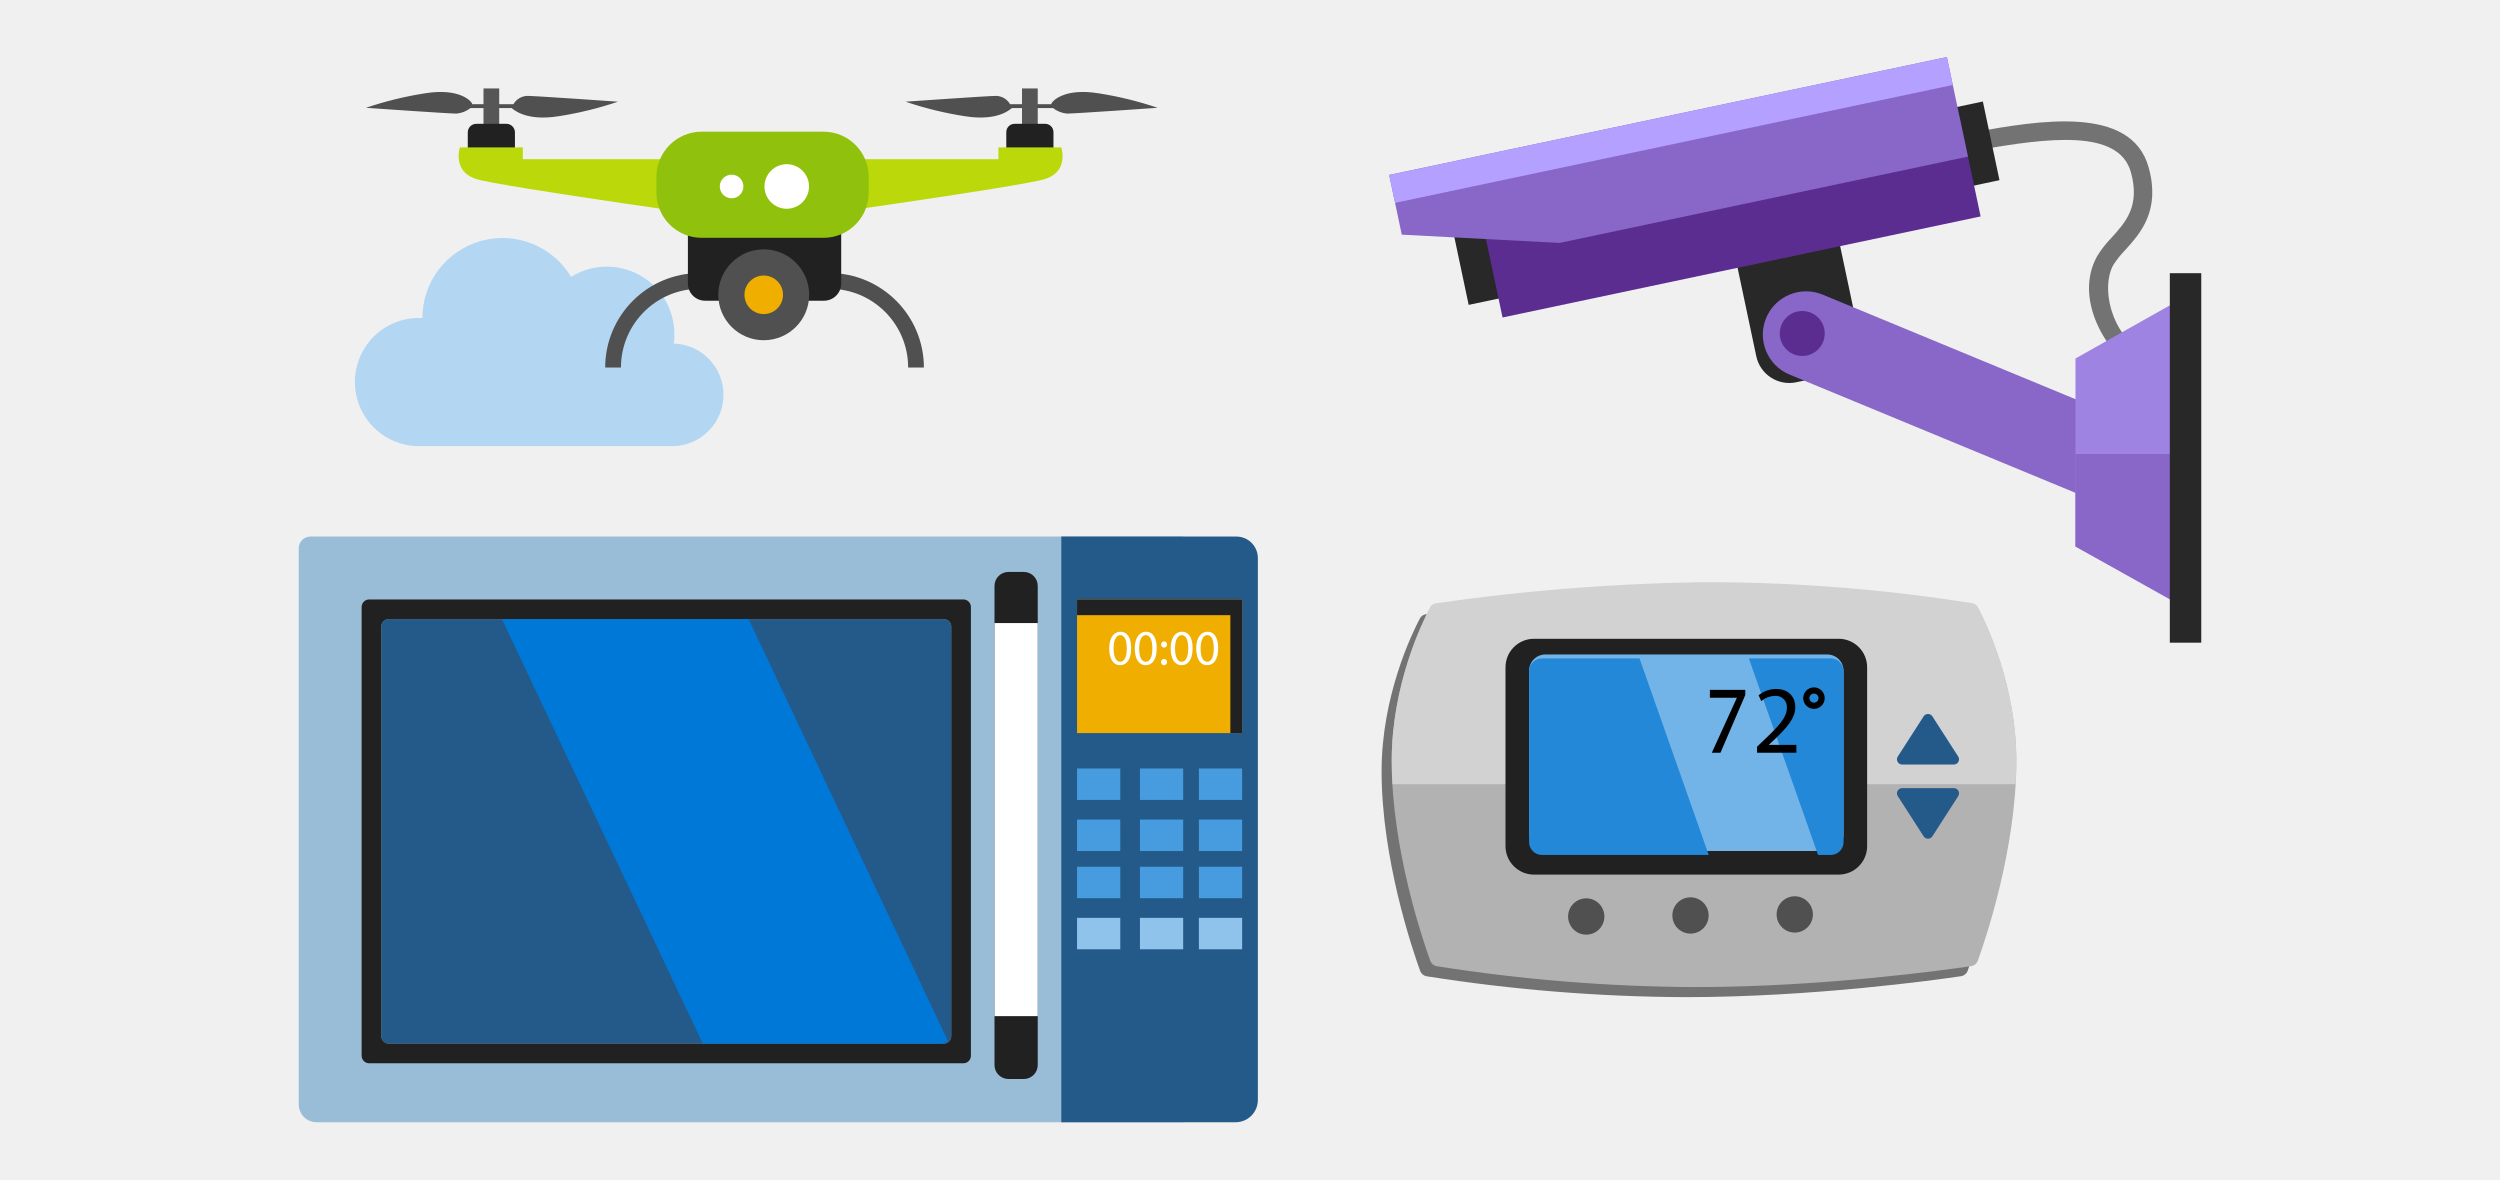
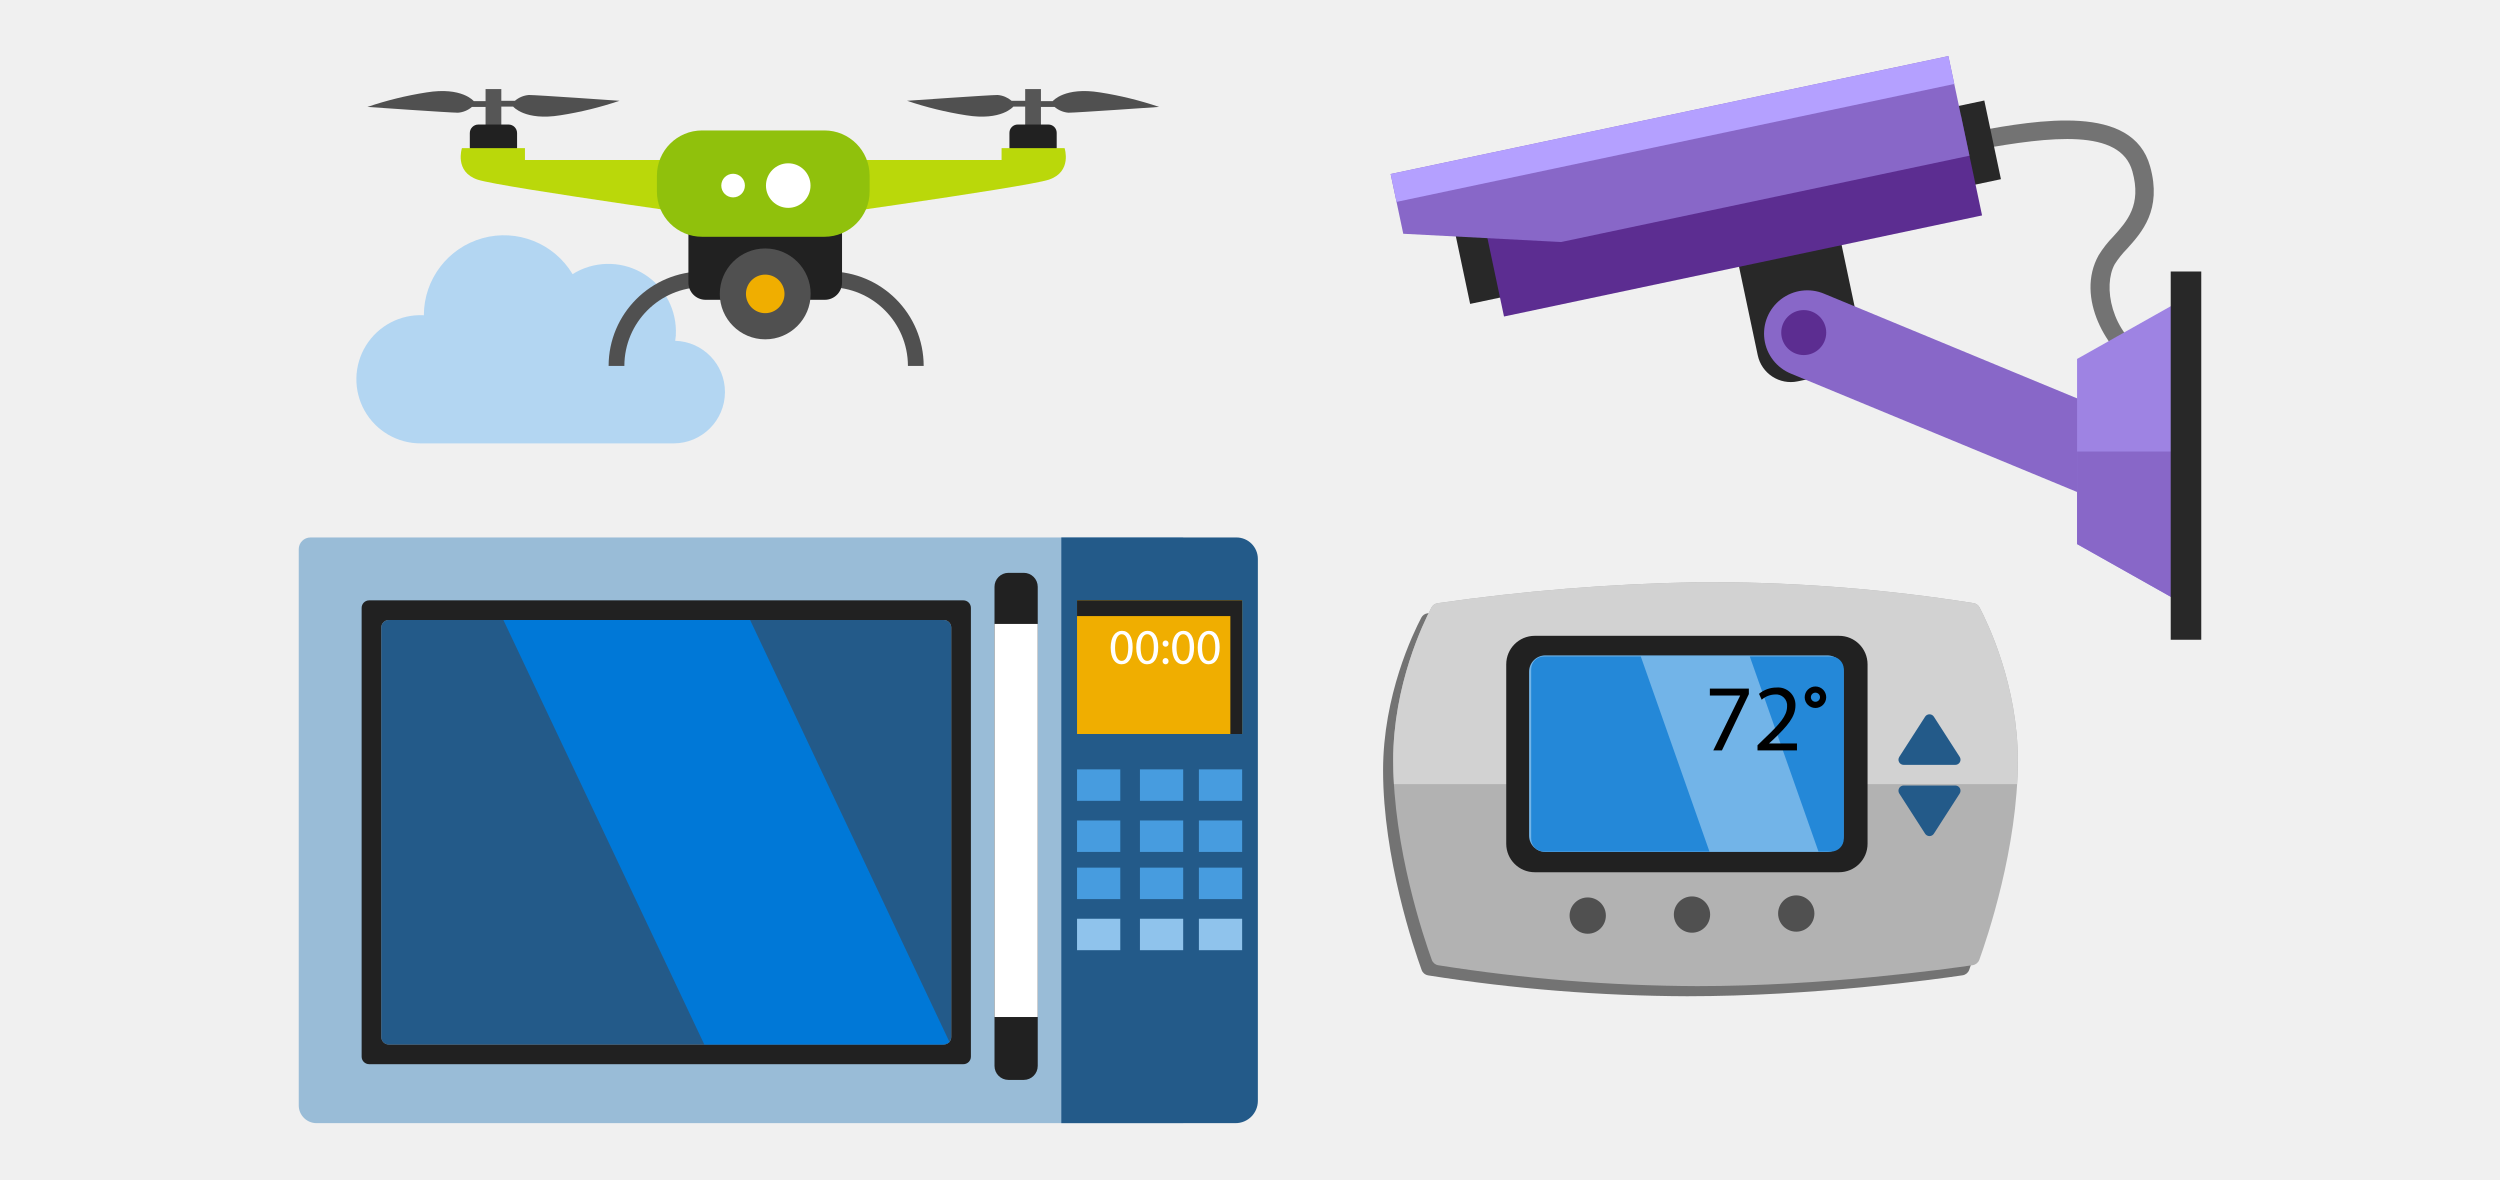
<svg xmlns="http://www.w3.org/2000/svg" viewBox="0 0 636 300">
  <defs>
-     <style>.a{fill:#b3d6f2}.b{fill:#505050}.c{fill:#565656}.d{fill:#212121}.e{fill:#bad80a}.f{fill:#f0ae00}.g{fill:#90c10c}.h{fill:#fff}.i{fill:#737373}.j{fill:#b2b2b2}.k{fill:#d2d2d2}.l{fill:#235a89}.m{fill:#72b4e8}.n{fill:#2488d8}.o{fill:#99bcd7}.p{fill:#939393}.q{fill:#479cdf}.r{fill:#8fc3ec}.s{fill:#0078d7}.t{fill:#282828}.u{fill:#5c2d91}.v{fill:#8867c8}.w{fill:#9e83e3}.x{fill:#b4a0ff}</style>
+     <style>.a{fill:#b3d6f2;}.b{fill:#505050;}.c{fill:#565656;}.d,.t{fill:#212121;}.e{fill:#bad80a;}.f{fill:#f0ae00;}.g{fill:#90c10c;}.h{fill:#fff;}.i{fill:#737373;}.j{fill:#b2b2b2;}.k{fill:#d2d2d2;}.l{fill:#235a89;}.m{fill:#72b4e8;}.n{fill:#2488d8;}.o{fill:#99bcd7;}.p{fill:#939393;}.q{fill:#479cdf;}.r{fill:#8fc3ec;}.s{fill:#0078d7;}.s,.t{fill-rule:evenodd;}.u{fill:#282828;}.v{fill:#5c2d91;}.w{fill:#8867c8;}.x{fill:#9e83e3;}.y{fill:#b4a0ff;}</style>
  </defs>
-   <path class="a" d="M184.051 100.454A13.02 13.02 0 0 0 171.387 87.4a11.613 11.613 0 0 0 .183-2.605 17.182 17.182 0 0 0-26.286-14.355 20.368 20.368 0 0 0-37.833 10.443l-.017.016a16.311 16.311 0 1 0-.727 32.6h64.308a13.072 13.072 0 0 0 13.036-13.045z" />
-   <path class="b" d="M263.435 26.5h4.008c0-.549 3.006-4.237 12.024-2.762a89.931 89.931 0 0 1 15.033 3.688S273.455 28.9 271.451 28.9a6.777 6.777 0 0 1-3.551-1.4H263v-1zM261.431 27.5h-4.008c0-.157-3.006 3.531-12.024 2.056a89.931 89.931 0 0 1-15.031-3.688s21.043-1.475 23.047-1.475a4.233 4.233 0 0 1 3.551 2.107H261v1z" />
-   <path class="c" d="M260 22.5h4v12h-4z" />
-   <path class="b" d="M124 26.5h-3.857c0-.549-3.006-4.237-12.024-2.762a89.931 89.931 0 0 0-15.031 3.688s21.043 1.474 23.047 1.474a6.777 6.777 0 0 0 3.551-1.4H124v-1zM126 27.5h4.163c0-.157 3.006 3.531 12.024 2.056a89.931 89.931 0 0 0 15.031-3.688s-21.043-1.475-23.047-1.475a4.233 4.233 0 0 0-3.551 2.107H126v1z" />
-   <path class="c" d="M123 22.5h4v12h-4z" />
-   <path class="b" d="M157.968 93.5h-4.008A24.068 24.068 0 0 1 178 69.46v4.008A20.032 20.032 0 0 0 157.968 93.5zM231.032 93.5h4.008A24.068 24.068 0 0 0 211 69.46v4.008A20.032 20.032 0 0 1 231.032 93.5z" />
-   <path class="d" d="M258.11 31.5h7.78a2.11 2.11 0 0 1 2.11 2.11v3.78a2.11 2.11 0 0 1-2.11 2.11h-7.78a2.11 2.11 0 0 1-2.11-2.11v-3.78a2.11 2.11 0 0 1 2.11-2.11zM128.823 31.5h-7.646A2.177 2.177 0 0 0 119 33.677v3.646a2.177 2.177 0 0 0 2.177 2.177h7.646A2.177 2.177 0 0 0 131 37.323v-3.646a2.177 2.177 0 0 0-2.177-2.177z" />
-   <path class="e" d="M189 40.5h-56v-3h-16s-2 6 4 8 71 11 71 11zM198 40.5h56v-3h16s2 6-4 8-71 11-71 11z" />
-   <path class="d" d="M209.624 76.5h-30.249A4.375 4.375 0 0 1 175 72.125v-19.25a4.375 4.375 0 0 1 4.375-4.375h30.25A4.375 4.375 0 0 1 214 52.875v19.249a4.376 4.376 0 0 1-4.376 4.376z" />
-   <circle class="b" cx="194.294" cy="74.995" r="11.559" />
-   <circle class="f" cx="194.294" cy="74.995" r="4.904" />
-   <path class="g" d="M209.5 60.5h-31A11.5 11.5 0 0 1 167 49v-4a11.5 11.5 0 0 1 11.5-11.5h31A11.5 11.5 0 0 1 221 45v4a11.5 11.5 0 0 1-11.5 11.5z" />
-   <circle class="h" cx="200.149" cy="47.439" r="5.668" />
-   <circle class="h" cx="186.121" cy="47.439" r="3.006" />
-   <path class="i" d="M500.641 157.339a2.1 2.1 0 0 0-1.519-1.1 432.035 432.035 0 0 0-66.1-5.341q-1.264 0-2.526.01c-.56-.005-1.119-.01-1.66-.01-.139 0-.276.02-.414.03a531.233 531.233 0 0 0-65.662 5.328 2.1 2.1 0 0 0-1.556 1.1c-2.075 3.942-9.729 19.774-9.729 38.845 0 22.323 7.873 45.442 9.814 50.8a2.1 2.1 0 0 0 1.635 1.362 432.485 432.485 0 0 0 65.912 5.31c32.235 0 63.534-4.363 70.064-5.328a2.114 2.114 0 0 0 1.679-1.37c1.957-5.409 9.8-28.49 9.8-50.776.002-19.099-7.679-34.955-9.738-38.86z" />
-   <path class="j" d="M503.216 154.763a2.1 2.1 0 0 0-1.519-1.1 432.035 432.035 0 0 0-66.1-5.341q-1.264 0-2.526.01c-.56-.005-1.119-.01-1.66-.01-.139 0-.276.02-.414.03a531.233 531.233 0 0 0-65.662 5.328 2.1 2.1 0 0 0-1.556 1.1c-2.075 3.942-9.729 19.774-9.729 38.845 0 22.323 7.873 45.442 9.814 50.8a2.1 2.1 0 0 0 1.636 1.375 432.485 432.485 0 0 0 65.912 5.31c32.235 0 63.534-4.363 70.064-5.328a2.114 2.114 0 0 0 1.679-1.37c1.957-5.409 9.8-28.49 9.8-50.776.002-19.112-7.68-34.968-9.739-38.873z" />
-   <path class="k" d="M512.771 199.5c.119-2.025.186-4.058.186-6.084 0-19.106-7.682-34.961-9.74-38.867a2.1 2.1 0 0 0-1.519-1.1 432.035 432.035 0 0 0-66.1-5.341q-1.264 0-2.526.009c-.56-.005-1.119-.009-1.66-.009-.139 0-.276.019-.414.029a531.227 531.227 0 0 0-65.664 5.328 2.094 2.094 0 0 0-1.552 1.1c-2.073 3.938-9.73 19.773-9.73 38.848 0 2.026.067 4.059.186 6.084h158.533z" />
-   <circle class="b" cx="403.539" cy="233.156" r="4.616" />
-   <circle class="b" cx="430.063" cy="232.893" r="4.616" />
-   <circle class="b" cx="456.587" cy="232.63" r="4.616" />
-   <path class="l" d="M497.057 194.5h-13.148a1.321 1.321 0 0 1-1.111-2.035l6.574-10.227a1.321 1.321 0 0 1 2.222 0l6.574 10.227a1.321 1.321 0 0 1-1.111 2.035zM497.057 200.5h-13.148a1.321 1.321 0 0 0-1.111 2.035l6.574 10.227a1.321 1.321 0 0 0 2.222 0l6.574-10.227a1.321 1.321 0 0 0-1.111-2.035z" />
-   <path class="d" d="M467.752 222.5h-77.5a7.248 7.248 0 0 1-7.252-7.248v-45.5a7.248 7.248 0 0 1 7.248-7.248h77.5a7.248 7.248 0 0 1 7.252 7.244v45.5a7.248 7.248 0 0 1-7.248 7.252z" />
-   <path class="m" d="M464.858 216.5h-71.716a4.142 4.142 0 0 1-4.142-4.142v-41.716a4.142 4.142 0 0 1 4.142-4.142h71.716a4.142 4.142 0 0 1 4.142 4.142v41.716a4.142 4.142 0 0 1-4.142 4.142z" />
-   <path class="n" d="M417.093 167.5h-24.83a3.263 3.263 0 0 0-3.263 3.263v43.473a3.264 3.264 0 0 0 3.264 3.264H434.7zM465.737 167.5h-20.832l17.606 50h3.226a3.263 3.263 0 0 0 3.263-3.263v-43.474a3.263 3.263 0 0 0-3.263-3.263z" />
-   <path d="M444 175.5v1.306l-6.316 14.694h-2.2L442 177.217v.283h-7v-2zM447 191.5v-1.539l1.682-1.62c4.047-3.822 5.876-5.854 5.9-8.224a2.816 2.816 0 0 0-3.146-3.072 5.426 5.426 0 0 0-3.365 1.33l-.682-1.5a6.987 6.987 0 0 1 4.486-1.6c3.413 0 4.853 2.322 4.853 4.572 0 2.9-2.121 5.248-5.462 8.441L450 189.452v.048h7v2h-10zM461.47 180.34a2.736 2.736 0 1 1 2.736-2.736 2.739 2.739 0 0 1-2.736 2.736zm0-3.9a1.16 1.16 0 1 0 1.16 1.16 1.161 1.161 0 0 0-1.16-1.156z" />
-   <path class="o" d="M301 285.5H80.531A4.531 4.531 0 0 1 76 280.969V139.488a2.988 2.988 0 0 1 2.988-2.988H301z" />
-   <path class="l" d="M314.327 285.5H270v-149h44.536a5.464 5.464 0 0 1 5.464 5.464v137.863a5.673 5.673 0 0 1-5.673 5.673z" />
-   <path class="d" d="M245.082 270.5H93.917A1.917 1.917 0 0 1 92 268.583V154.417a1.917 1.917 0 0 1 1.917-1.917h151.166a1.917 1.917 0 0 1 1.917 1.917v114.167a1.918 1.918 0 0 1-1.918 1.916z" />
-   <path class="p" d="M240.082 265.5H98.917A1.917 1.917 0 0 1 97 263.583V159.417a1.917 1.917 0 0 1 1.917-1.917h141.166a1.917 1.917 0 0 1 1.917 1.917v104.167a1.918 1.918 0 0 1-1.918 1.916z" />
-   <path class="l" d="M240.082 265.5H98.917A1.917 1.917 0 0 1 97 263.583V159.417a1.917 1.917 0 0 1 1.917-1.917h141.166a1.917 1.917 0 0 1 1.917 1.917v104.167a1.918 1.918 0 0 1-1.918 1.916z" />
-   <path class="d" d="M256.554 274.5h3.892a3.554 3.554 0 0 0 3.554-3.554V149.054a3.554 3.554 0 0 0-3.554-3.554h-3.892a3.554 3.554 0 0 0-3.554 3.554v121.892a3.554 3.554 0 0 0 3.554 3.554z" />
-   <path class="f" d="M274 152.5h42v34h-42z" />
-   <path class="q" d="M274 195.5h11v8h-11zM290 195.5h11v8h-11zM305 195.5h11v8h-11zM274 208.5h11v8h-11zM290 208.5h11v8h-11zM305 208.5h11v8h-11zM274 220.5h11v8h-11zM290 220.5h11v8h-11zM305 220.5h11v8h-11z" />
-   <path class="r" d="M274 233.5h11v8h-11zM290 233.5h11v8h-11zM305 233.5h11v8h-11z" />
-   <path class="s" d="M190.445 157.5h-62.76l51.118 108h60.552a2.983 2.983 0 0 0 1.82-.628z" />
-   <path class="h" d="M287.766 164.879c0 2.8-1.039 4.346-2.863 4.346-1.61 0-2.7-1.507-2.725-4.232 0-2.762 1.192-4.283 2.864-4.283 1.735 0 2.724 1.545 2.724 4.169zm-4.473.126c0 2.142.659 3.358 1.673 3.358 1.14 0 1.685-1.331 1.685-3.434 0-2.027-.519-3.358-1.673-3.358-.978 0-1.685 1.192-1.685 3.434zM294.27 164.879c0 2.8-1.039 4.346-2.863 4.346-1.61 0-2.7-1.507-2.725-4.232 0-2.762 1.192-4.283 2.864-4.283 1.736 0 2.724 1.545 2.724 4.169zm-4.473.126c0 2.142.659 3.358 1.673 3.358 1.14 0 1.685-1.331 1.685-3.434 0-2.027-.519-3.358-1.673-3.358-.975 0-1.682 1.192-1.682 3.434zM295.389 163.966a.755.755 0 1 1 1.507 0 .754.754 0 1 1-1.507 0zm0 4.474a.755.755 0 1 1 1.507 0 .754.754 0 1 1-1.507 0zM303.4 164.879c0 2.8-1.039 4.346-2.863 4.346-1.61 0-2.7-1.507-2.725-4.232 0-2.762 1.192-4.283 2.864-4.283 1.734 0 2.724 1.545 2.724 4.169zm-4.472.126c0 2.142.658 3.358 1.673 3.358 1.14 0 1.685-1.331 1.685-3.434 0-2.027-.519-3.358-1.673-3.358-.978 0-1.687 1.192-1.687 3.434zM309.9 164.879c0 2.8-1.039 4.346-2.863 4.346-1.61 0-2.7-1.507-2.725-4.232 0-2.762 1.192-4.283 2.864-4.283 1.737 0 2.724 1.545 2.724 4.169zm-4.473.126c0 2.142.659 3.358 1.673 3.358 1.14 0 1.685-1.331 1.685-3.434 0-2.027-.519-3.358-1.673-3.358-.973 0-1.683 1.192-1.683 3.434zM253 158.5h11v100h-11z" />
-   <path class="d" d="M274 152.5v4h39v30h3v-34h-42z" />
-   <path class="i" d="M544.021 94.736c-8.32-4.871-16.542-18.825-10.49-29.6a26.825 26.825 0 0 1 3.664-4.686c3.588-3.965 7.3-8.065 4.9-16.648-3.078-11-20.9-8.8-38.883-5.608l-.818-4.609c15.821-2.813 39.729-7.061 44.21 8.955 3.1 11.07-2.122 16.839-5.932 21.051a23.652 23.652 0 0 0-3.053 3.837c-3.052 5.434-1.109 17.486 8.773 23.272z" />
-   <path class="t" d="M492.657 28.313l11.782-2.49 4.23 20.017-11.781 2.49zM466.27 95.278l-9.3 1.967a8.582 8.582 0 0 1-10.173-6.623l-7.78-36.792a8.584 8.584 0 0 1 6.623-10.174l9.3-1.967a8.582 8.582 0 0 1 10.173 6.623l7.78 36.788a8.583 8.583 0 0 1-6.623 10.178zM369.29 57.038l9.5-2.008 4.339 20.523-9.501 2.008z" />
-   <path class="u" d="M376.892 55.43l121.62-25.706 5.356 25.337-121.62 25.707z" />
-   <path class="v" d="M548.034 121.755a11.019 11.019 0 0 1-14.379 5.964l-78.39-32.424a11.007 11.007 0 0 1 8.414-20.343l78.39 32.424a11.021 11.021 0 0 1 5.965 14.379z" />
-   <circle class="u" cx="458.492" cy="84.837" r="5.723" />
-   <path class="w" d="M556 154.752l-28-15.767V91.197l28-15.767v79.322z" />
-   <path class="v" d="M528 115.5v23.547l28 15.538V115.5h-28z" />
-   <path class="t" d="M552 69.5h8v94h-8z" />
-   <path class="v" d="M500.645 39.837L396.763 61.799 356.612 59.7l-3.214-15.203L495.288 14.5l5.357 25.337z" />
-   <path class="x" d="M353.406 44.513L495.3 14.52l1.5 7.095-141.893 29.992z" />
+   <path class="a" d="M184.43,99.753A13.018,13.018,0,0,0,171.766,86.7a11.619,11.619,0,0,0,.183-2.6A17.182,17.182,0,0,0,145.663,69.74,20.368,20.368,0,0,0,107.83,80.183l-.017.016a16.311,16.311,0,1,0-.728,32.6h64.308A13.075,13.075,0,0,0,184.43,99.753Z" />
+   <path class="b" d="M263.814,25.723h4.008s3.006-3.688,12.024-2.213A89.934,89.934,0,0,1,294.877,27.2s-21.043,1.475-23.047,1.475a6.212,6.212,0,0,1-3.551-1.475h-4.466Z" />
+   <path class="b" d="M261.81,27.114H257.8S254.8,30.8,245.777,29.327a89.934,89.934,0,0,1-15.031-3.688s21.043-1.475,23.047-1.475a6.212,6.212,0,0,1,3.551,1.475h4.466Z" />
+   <rect class="c" x="260.808" y="22.661" width="4.008" height="12.024" transform="translate(525.623 57.347) rotate(-180)" />
+   <path class="b" d="M124.53,25.723h-4.008s-3.006-3.688-12.024-2.213A89.934,89.934,0,0,0,93.467,27.2s21.043,1.475,23.047,1.475a6.212,6.212,0,0,0,3.551-1.475h4.466Z" />
+   <path class="b" d="M126.534,27.114h4.008s3.006,3.688,12.024,2.213A89.934,89.934,0,0,0,157.6,25.639s-21.043-1.475-23.047-1.475A6.212,6.212,0,0,0,131,25.639h-4.466Z" />
+   <rect class="c" x="123.528" y="22.661" width="4.008" height="12.024" />
+   <path class="b" d="M158.838,93.09h-4.008a24.068,24.068,0,0,1,24.04-24.04v4.008A20.054,20.054,0,0,0,158.838,93.09Z" />
+   <path class="b" d="M230.976,93.09h4.008a24.068,24.068,0,0,0-24.04-24.04v4.008A20.054,20.054,0,0,1,230.976,93.09Z" />
+   <rect class="d" x="256.799" y="31.68" width="12.024" height="8.016" rx="2.11" ry="2.11" transform="translate(525.623 71.375) rotate(-180)" />
+   <rect class="d" x="119.52" y="31.68" width="12.024" height="8.016" rx="2.177" ry="2.177" />
+   <path class="e" d="M189.663,40.7H133.549V37.692H117.516s-2,6.012,4.008,8.016S192.669,56.73,192.669,56.73Z" />
+   <path class="e" d="M198.681,40.7H254.8V37.692h16.033s2,6.012-4.008,8.016S195.675,56.73,195.675,56.73Z" />
+   <rect class="d" x="175.133" y="48.213" width="39.08" height="28.057" rx="4.375" ry="4.375" />
+   <circle class="b" cx="194.673" cy="74.767" r="11.559" />
+   <circle class="f" cx="194.673" cy="74.767" r="4.904" />
+   <rect class="g" x="167.117" y="33.183" width="54.11" height="27.055" rx="11.5" ry="11.5" />
+   <circle class="h" cx="200.528" cy="47.211" r="5.668" />
+   <circle class="h" cx="186.5" cy="47.211" r="3.006" />
+   <path class="i" d="M501.02,157.111a2.1,2.1,0,0,0-1.519-1.1,432.057,432.057,0,0,0-66.1-5.341q-1.264,0-2.526.01c-.56-.005-1.119-.01-1.66-.01-.139,0-.276.02-.414.03a531.176,531.176,0,0,0-65.662,5.328,2.1,2.1,0,0,0-1.556,1.1c-2.075,3.942-9.729,19.774-9.729,38.845,0,22.323,7.873,45.442,9.814,50.8a2.1,2.1,0,0,0,1.635,1.362,432.5,432.5,0,0,0,65.912,5.31c32.235,0,63.534-4.363,70.064-5.328a2.112,2.112,0,0,0,1.679-1.37c1.957-5.409,9.8-28.49,9.8-50.776C510.76,176.871,503.078,161.016,501.02,157.111Z" />
+   <path class="j" d="M503.6,154.535a2.1,2.1,0,0,0-1.519-1.1,432.057,432.057,0,0,0-66.1-5.341q-1.264,0-2.526.01c-.56-.005-1.119-.01-1.66-.01-.139,0-.276.02-.414.03a531.176,531.176,0,0,0-65.662,5.328,2.1,2.1,0,0,0-1.556,1.1c-2.075,3.942-9.729,19.774-9.729,38.845,0,22.323,7.873,45.442,9.814,50.8a2.1,2.1,0,0,0,1.635,1.362,432.5,432.5,0,0,0,65.912,5.31c32.235,0,63.534-4.363,70.064-5.328a2.112,2.112,0,0,0,1.679-1.37c1.957-5.409,9.8-28.49,9.8-50.776C513.336,174.3,505.654,158.44,503.6,154.535Z" />
+   <path class="k" d="M513.15,199.486c.119-2.025.186-4.058.186-6.084,0-19.106-7.682-34.961-9.74-38.867a2.1,2.1,0,0,0-1.519-1.1,432.052,432.052,0,0,0-66.1-5.341q-1.264,0-2.526.009c-.56,0-1.119-.009-1.66-.009-.139,0-.276.019-.414.029a531.285,531.285,0,0,0-65.662,5.328,2.1,2.1,0,0,0-1.556,1.1c-2.075,3.942-9.729,19.774-9.729,38.845,0,2.026.067,4.059.186,6.084Z" />
+   <circle class="b" cx="403.918" cy="232.927" r="4.616" />
+   <circle class="b" cx="430.442" cy="232.665" r="4.616" />
+   <circle class="b" cx="456.966" cy="232.402" r="4.616" />
+   <path class="l" d="M497.437,194.583H484.288a1.321,1.321,0,0,1-1.111-2.035l6.574-10.227a1.321,1.321,0,0,1,2.222,0l6.574,10.227A1.321,1.321,0,0,1,497.437,194.583Z" />
+   <path class="l" d="M497.437,199.836H484.288a1.321,1.321,0,0,0-1.111,2.035l6.574,10.227a1.321,1.321,0,0,0,2.222,0l6.574-10.227A1.321,1.321,0,0,0,497.437,199.836Z" />
+   <rect class="d" x="383.186" y="161.754" width="91.921" height="60.143" rx="7.248" ry="7.248" />
+   <rect class="m" x="389" y="166.729" width="80" height="50" rx="4.142" ry="4.142" />
+   <path class="n" d="M417.418,167.007H392.791a3.263,3.263,0,0,0-3.263,3.264v43.11a3.263,3.263,0,0,0,3.263,3.264h42.1Z" />
+   <path class="n" d="M465.8,167.007H445.146l17.478,49.637H465.8a3.263,3.263,0,0,0,3.263-3.264V170.27A3.263,3.263,0,0,0,465.8,167.007Z" />
+   <path d="M444.908,175.175v1.4l-6.845,14.32h-2.2l6.821-13.909v-.048H434.99v-1.766Z" />
+   <path d="M447.111,190.9v-1.306l1.669-1.62c4.015-3.822,5.829-5.854,5.854-8.224a2.8,2.8,0,0,0-3.121-3.072,5.355,5.355,0,0,0-3.338,1.33l-.677-1.5a6.9,6.9,0,0,1,4.45-1.6,4.424,4.424,0,0,1,4.814,4.572c0,2.9-2.1,5.248-5.418,8.441l-1.257,1.161v.048h7.063V190.9Z" />
+   <path d="M461.849,180.112a2.736,2.736,0,1,1,2.736-2.736A2.739,2.739,0,0,1,461.849,180.112Zm0-3.9a1.16,1.16,0,1,0,1.16,1.16A1.161,1.161,0,0,0,461.849,176.215Z" />
+   <path class="o" d="M78.988,136.729H301a0,0,0,0,1,0,0v149a0,0,0,0,1,0,0H80.531A4.531,4.531,0,0,1,76,281.2V139.717A2.988,2.988,0,0,1,78.988,136.729Z" />
+   <path class="l" d="M270,136.729h44.536A5.464,5.464,0,0,1,320,142.193V280.056a5.673,5.673,0,0,1-5.673,5.673H270a0,0,0,0,1,0,0v-149A0,0,0,0,1,270,136.729Z" />
+   <rect class="d" x="92" y="152.729" width="155" height="118" rx="1.917" ry="1.917" />
+   <rect class="p" x="97" y="157.729" width="145" height="108" rx="1.917" ry="1.917" />
+   <rect class="l" x="97" y="157.729" width="145" height="108" rx="1.917" ry="1.917" />
+   <rect class="d" x="253" y="145.729" width="11" height="129" rx="3.554" ry="3.554" />
+   <rect class="f" x="274" y="152.729" width="42" height="34" />
+   <rect class="q" x="274" y="195.729" width="11" height="8" />
+   <rect class="q" x="290" y="195.729" width="11" height="8" />
+   <rect class="q" x="305" y="195.729" width="11" height="8" />
+   <rect class="q" x="274" y="208.729" width="11" height="8" />
+   <rect class="q" x="290" y="208.729" width="11" height="8" />
+   <rect class="q" x="305" y="208.729" width="11" height="8" />
+   <rect class="q" x="274" y="220.729" width="11" height="8" />
+   <rect class="q" x="290" y="220.729" width="11" height="8" />
+   <rect class="q" x="305" y="220.729" width="11" height="8" />
+   <rect class="r" x="274" y="233.729" width="11" height="8" />
+   <rect class="r" x="290" y="233.729" width="11" height="8" />
+   <rect class="r" x="305" y="233.729" width="11" height="8" />
+   <path class="s" d="M190.824,157.729h-62.76l51.118,108h60.552a2.978,2.978,0,0,0,1.82-.628Z" />
+   <path class="h" d="M288.145,164.651c0,2.8-1.039,4.346-2.863,4.346-1.61,0-2.7-1.507-2.725-4.232,0-2.762,1.192-4.283,2.864-4.283C287.156,160.481,288.145,162.027,288.145,164.651Zm-4.473.126c0,2.142.659,3.358,1.673,3.358,1.14,0,1.685-1.331,1.685-3.434,0-2.027-.519-3.358-1.673-3.358C284.382,161.343,283.672,162.535,283.672,164.777Z" />
+   <path class="h" d="M294.649,164.651c0,2.8-1.039,4.346-2.863,4.346-1.61,0-2.7-1.507-2.725-4.232,0-2.762,1.192-4.283,2.864-4.283C293.661,160.481,294.649,162.027,294.649,164.651Zm-4.473.126c0,2.142.659,3.358,1.673,3.358,1.14,0,1.685-1.331,1.685-3.434,0-2.027-.519-3.358-1.673-3.358C290.886,161.343,290.176,162.535,290.176,164.777Z" />
+   <path class="h" d="M295.768,163.738a.755.755,0,1,1,1.507,0,.754.754,0,1,1-1.507,0Zm0,4.474a.755.755,0,1,1,1.507,0,.754.754,0,1,1-1.507,0Z" />
+   <path class="h" d="M303.777,164.651c0,2.8-1.039,4.346-2.863,4.346-1.61,0-2.7-1.507-2.725-4.232,0-2.762,1.192-4.283,2.864-4.283C302.789,160.481,303.777,162.027,303.777,164.651Zm-4.473.126c0,2.142.658,3.358,1.673,3.358,1.14,0,1.685-1.331,1.685-3.434,0-2.027-.519-3.358-1.673-3.358C300.014,161.343,299.3,162.535,299.3,164.777Z" />
+   <path class="h" d="M310.281,164.651c0,2.8-1.039,4.346-2.863,4.346-1.61,0-2.7-1.507-2.725-4.232,0-2.762,1.192-4.283,2.864-4.283C309.292,160.481,310.281,162.027,310.281,164.651Zm-4.473.126c0,2.142.659,3.358,1.673,3.358,1.14,0,1.685-1.331,1.685-3.434,0-2.027-.519-3.358-1.673-3.358C306.518,161.343,305.808,162.535,305.808,164.777Z" />
+   <rect class="h" x="253" y="158.729" width="11" height="100" />
+   <polygon class="t" points="274 152.729 274 156.729 313 156.729 313 186.729 316 186.729 316 152.729 274 152.729" />
+   <path class="i" d="M544.4,94.507c-8.32-4.871-16.542-18.825-10.49-29.6a26.84,26.84,0,0,1,3.663-4.686c3.588-3.965,7.3-8.065,4.9-16.648-3.078-11-20.9-8.8-38.883-5.608l-.818-4.609c15.821-2.813,39.729-7.061,44.21,8.955,3.1,11.07-2.121,16.839-5.932,21.051a23.651,23.651,0,0,0-3.053,3.837c-3.052,5.434-1.109,17.486,8.773,23.272Z" />
+   <rect class="u" x="495.01" y="26.598" width="12.042" height="20.459" transform="translate(3.218 104.432) rotate(-11.938)" />
+   <rect class="u" x="442.996" y="41.853" width="26.675" height="54.772" rx="8.584" ry="8.584" transform="translate(-4.453 95.888) rotate(-11.938)" />
+   <rect class="u" x="371.726" y="55.561" width="9.711" height="20.977" transform="translate(-5.518 79.323) rotate(-11.938)" />
+   <rect class="v" x="378.597" y="42.05" width="124.306" height="25.897" transform="translate(-1.844 92.356) rotate(-11.938)" />
+   <path class="w" d="M548.413,121.527a11.02,11.02,0,0,1-14.379,5.964l-78.39-32.424a11.007,11.007,0,1,1,8.414-20.342l78.39,32.424A11.02,11.02,0,0,1,548.413,121.527Z" />
+   <circle class="v" cx="458.871" cy="84.608" r="5.723" />
+   <polygon class="x" points="555.999 153.948 528.406 138.41 528.406 91.316 555.999 75.778 555.999 153.948" />
+   <polygon class="w" points="528.406 114.862 528.406 138.41 555.999 153.948 555.999 114.862 528.406 114.862" />
+   <rect class="u" x="552.231" y="69.07" width="7.769" height="93.683" />
+   <polygon class="w" points="501.024 39.608 397.142 61.571 356.991 59.471 353.777 44.269 495.667 14.271 501.024 39.608" />
+   <rect class="y" x="352.959" y="29.192" width="145.026" height="7.251" transform="translate(2.413 88.717) rotate(-11.938)" />
</svg>
